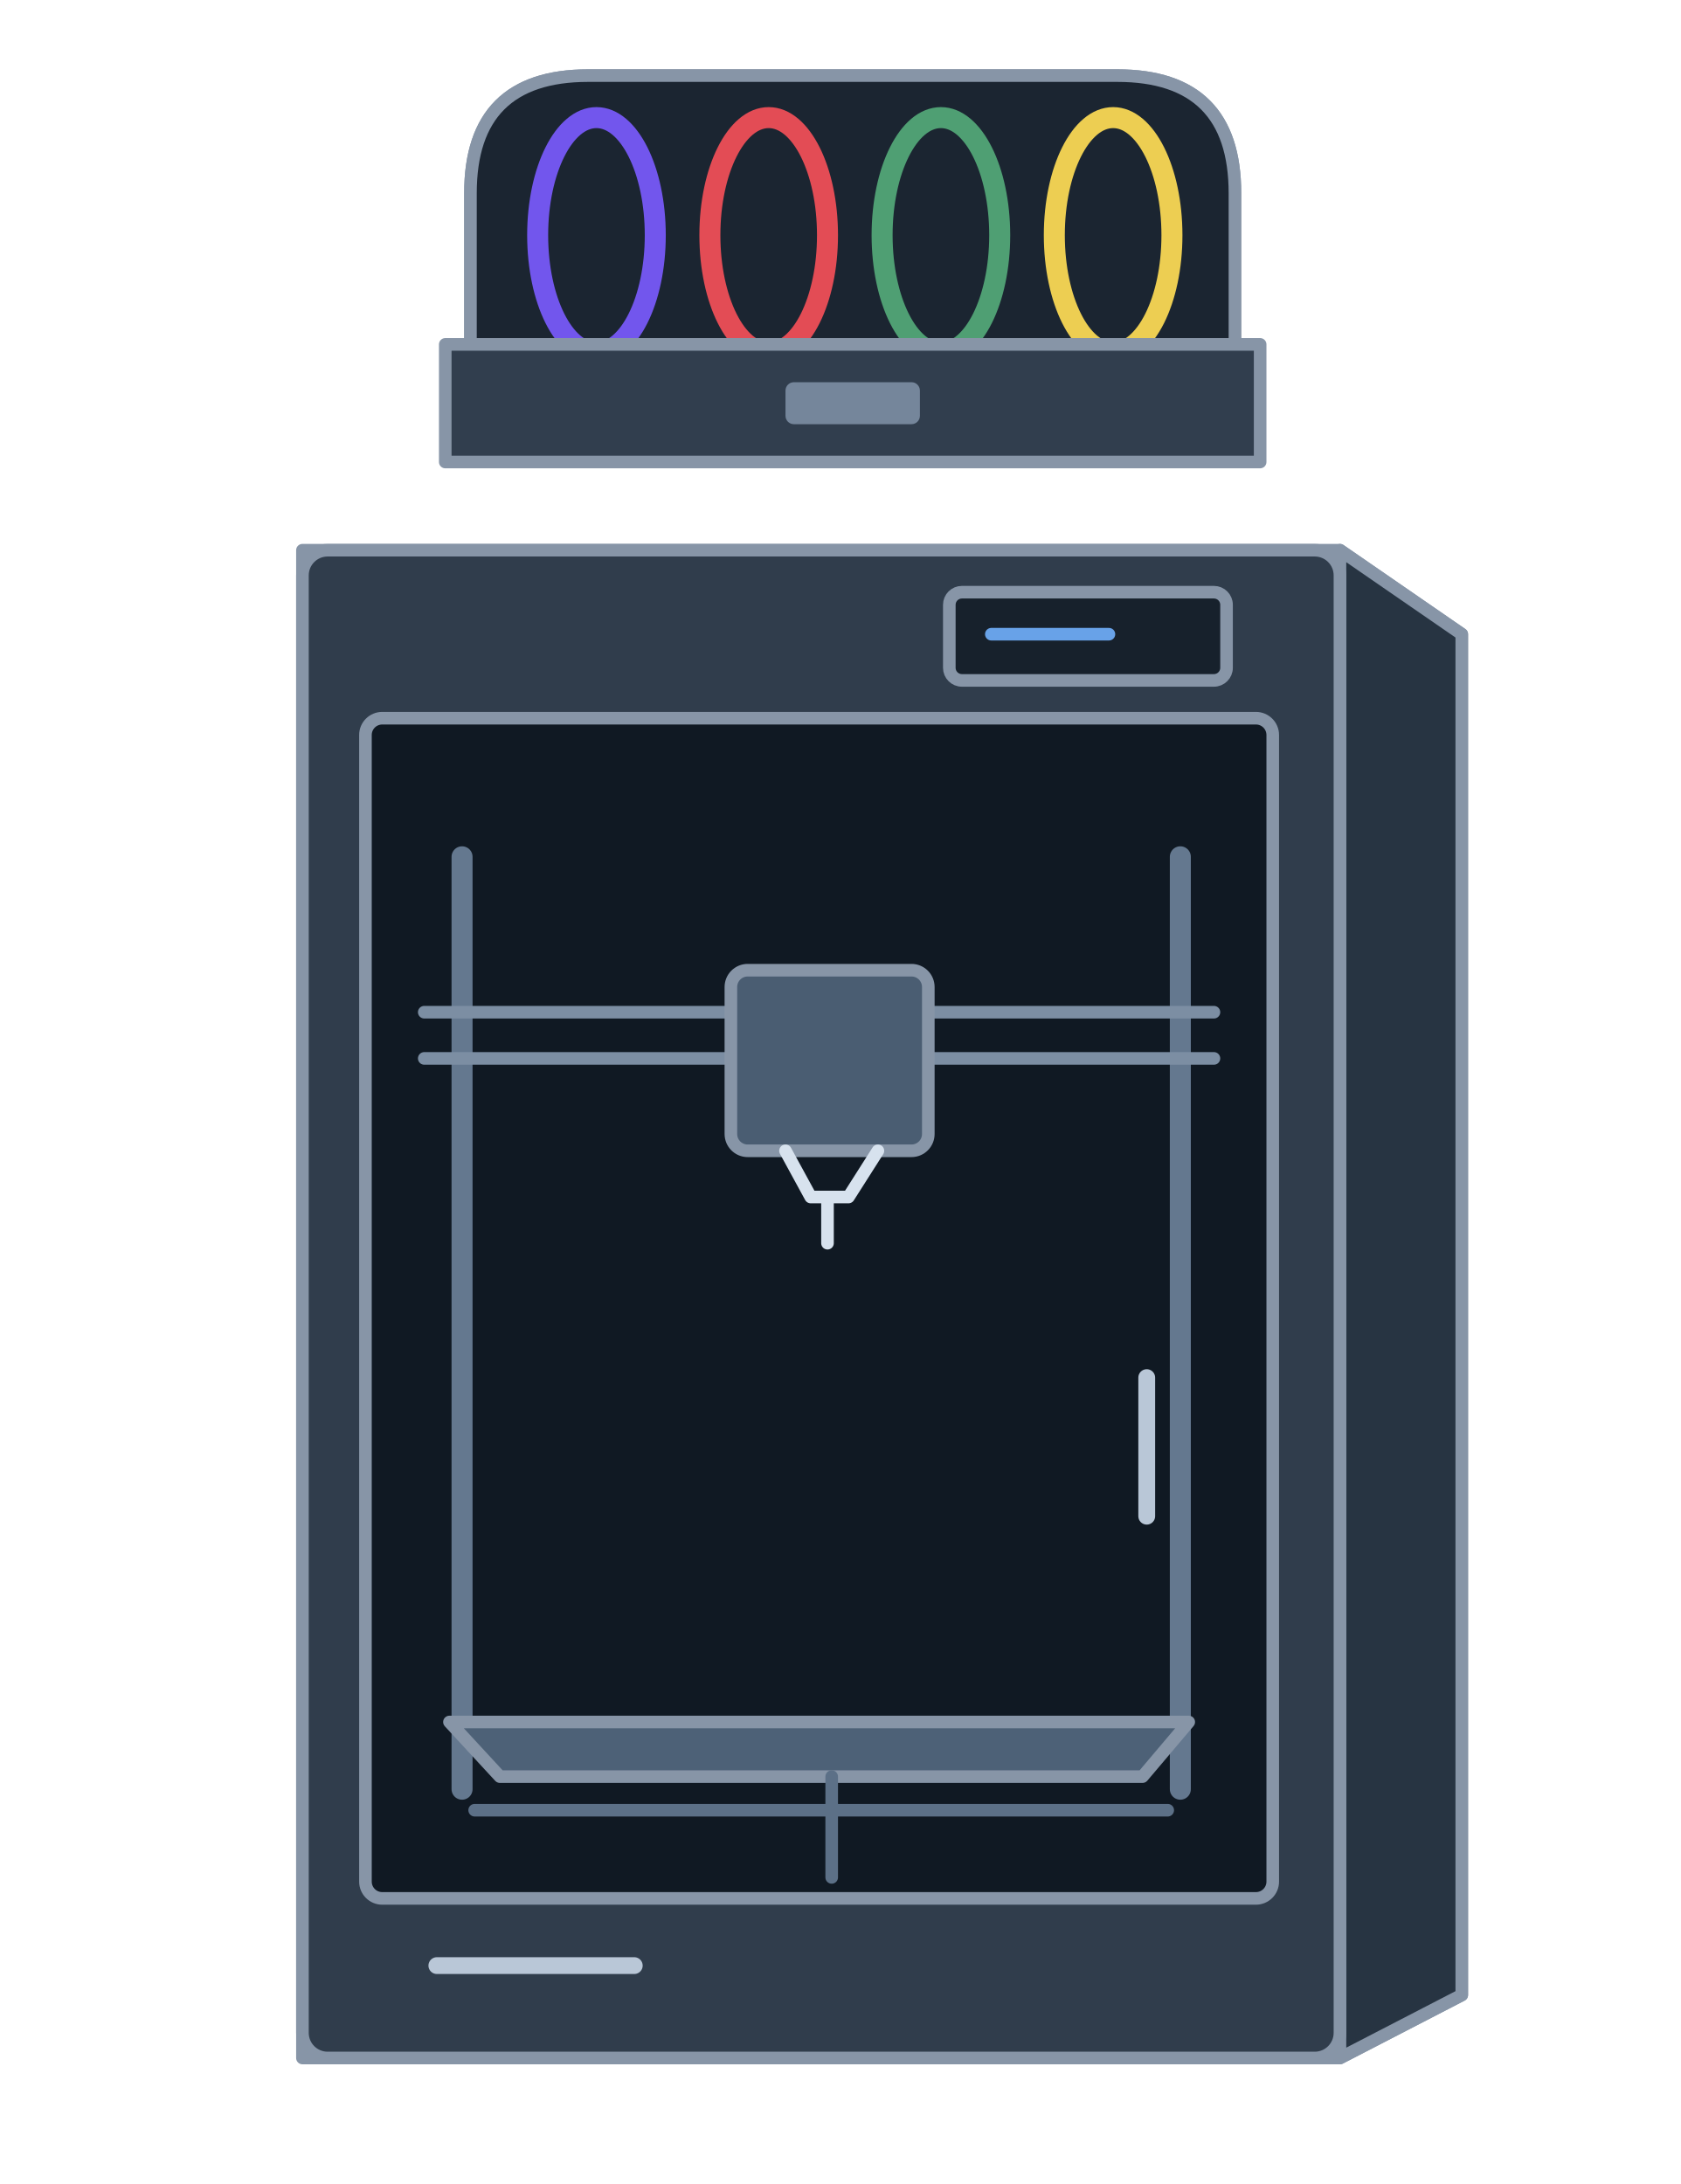
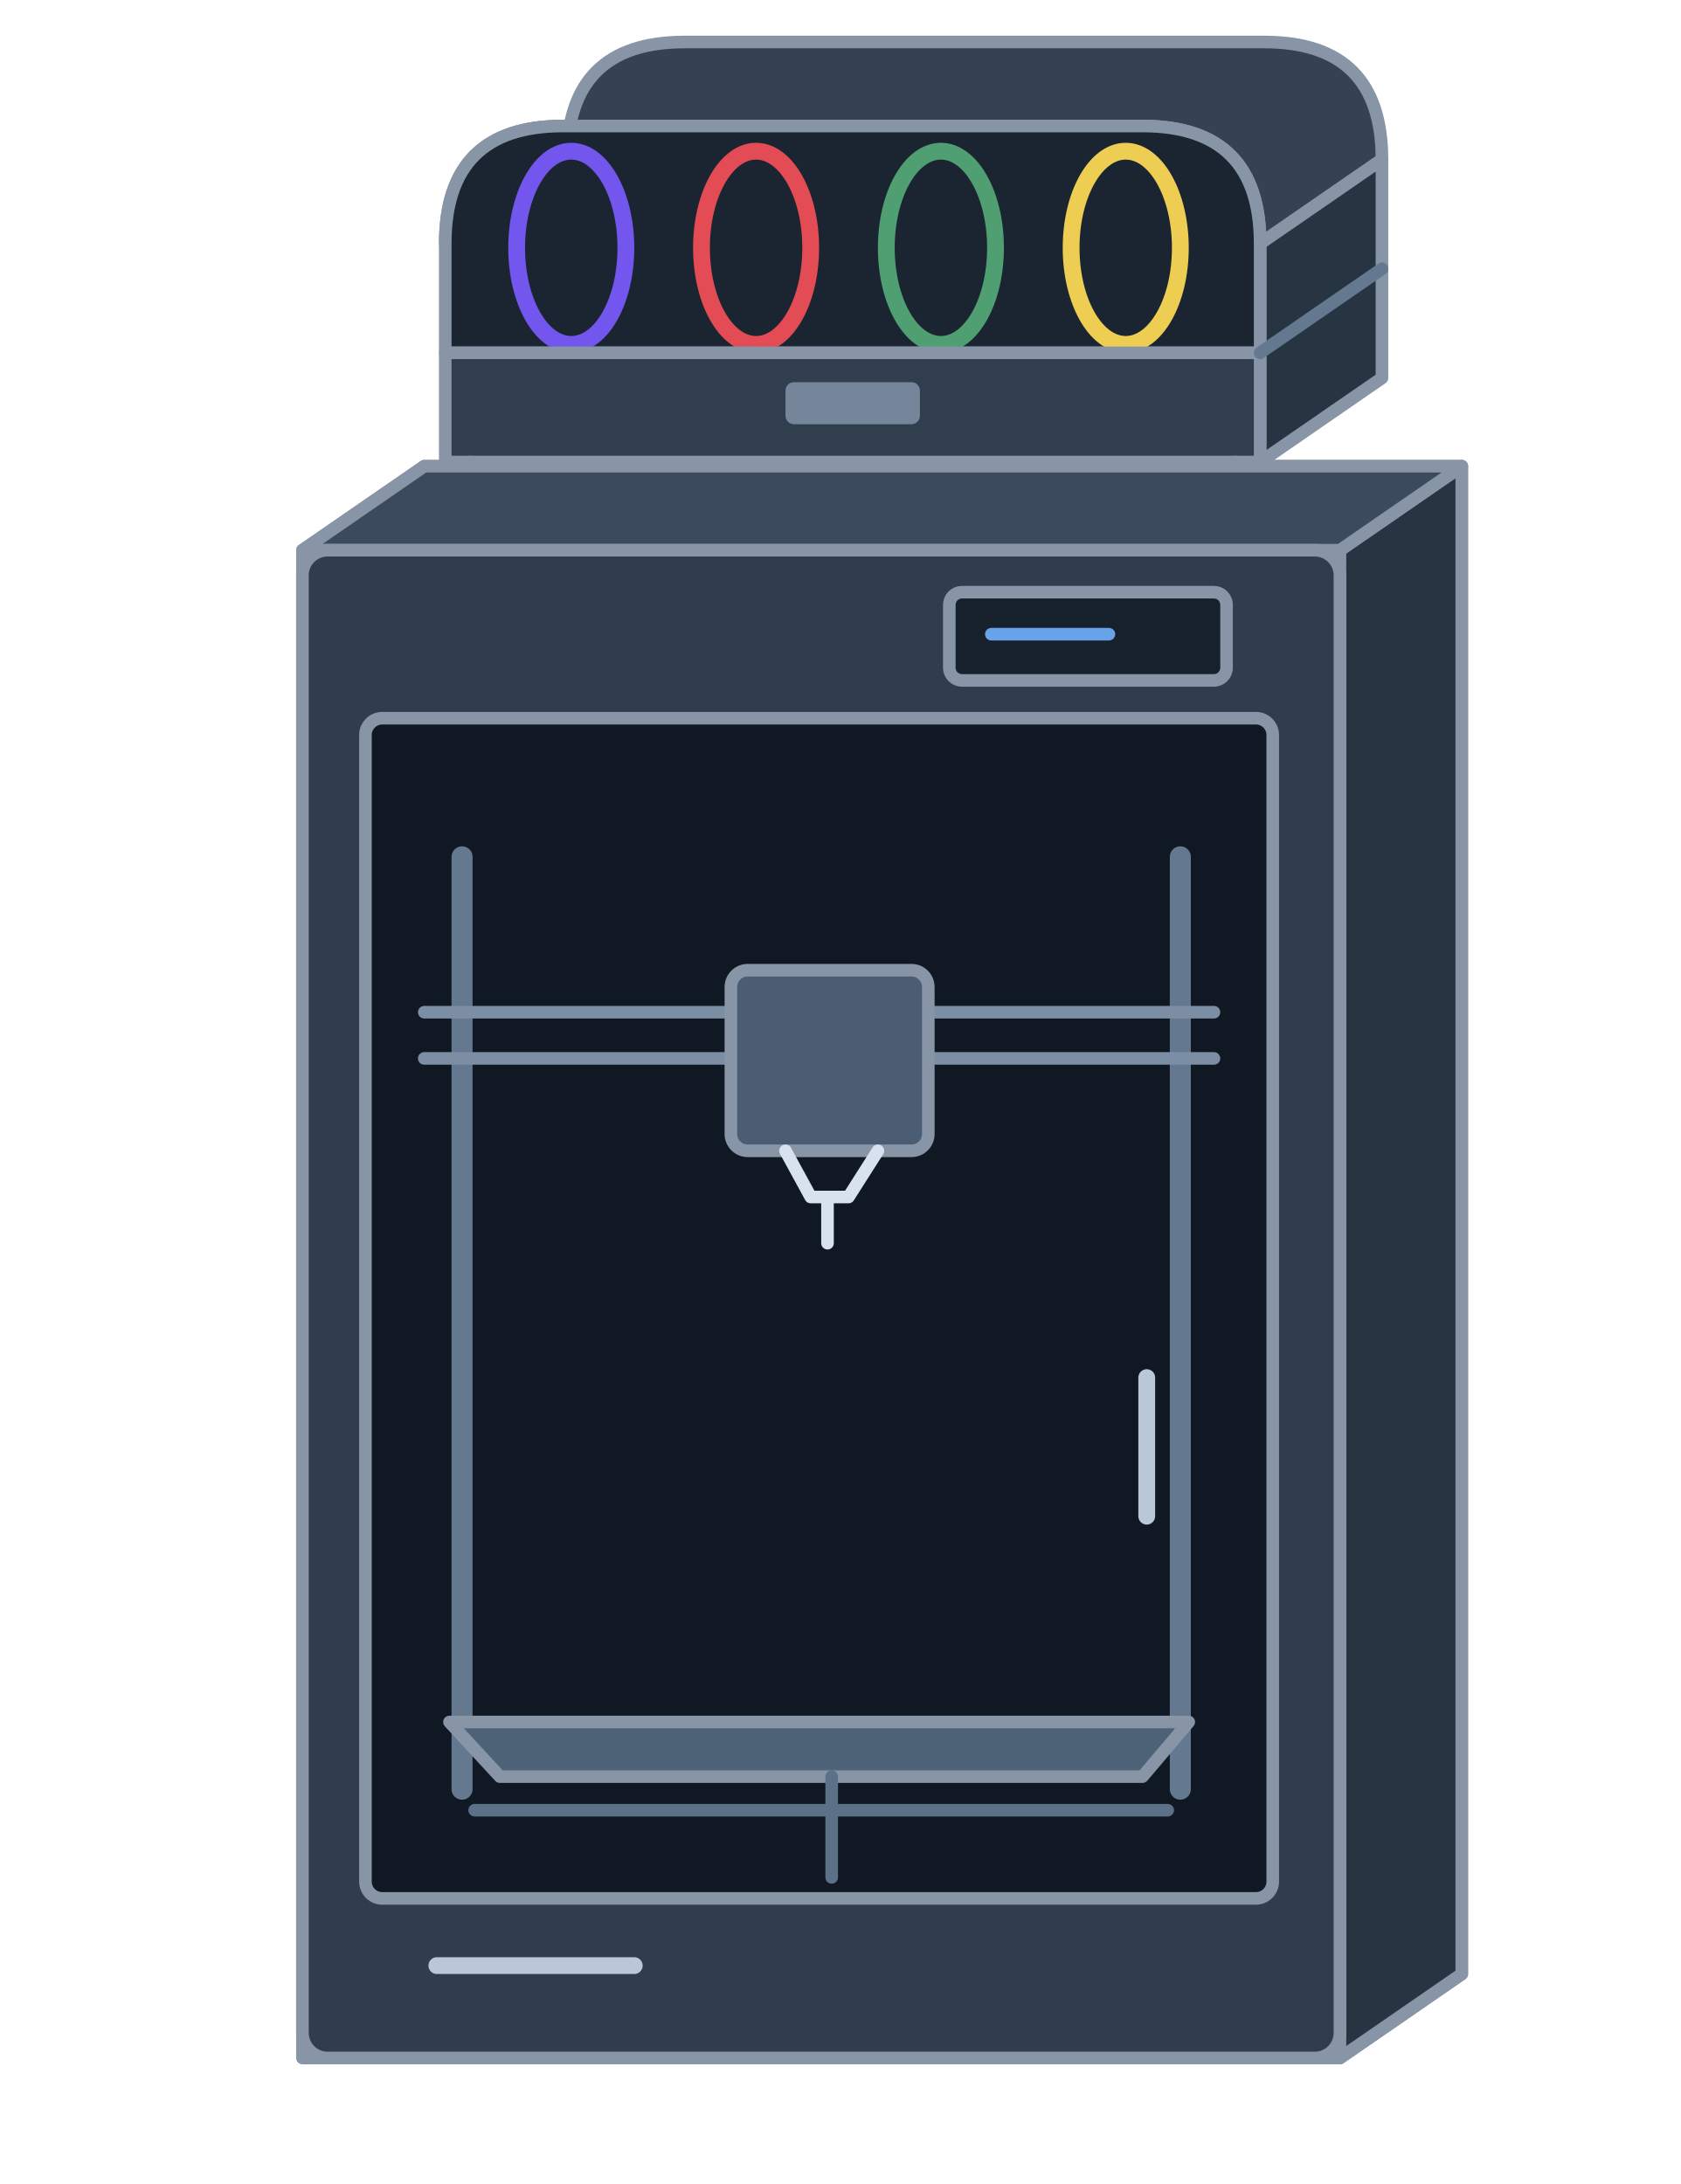
<svg xmlns="http://www.w3.org/2000/svg" width="400" height="520" viewBox="0 0 400 520" fill="none" stroke-linecap="round" stroke-linejoin="round">
  <g id="cfs" stroke="#8795a7" stroke-width="3">
-     <path d="M112 96V46Q112 18 140 18H266Q294 18 294 46V96" fill="#273241" />
-     <path d="M112 46Q112 18 140 18H266Q294 18 294 46V82H112Z" fill="#1b2531" />
-     <g stroke-width="5">
-       <ellipse cx="142" cy="56" rx="14" ry="28" stroke="#7256ed" />
-       <ellipse cx="183" cy="56" rx="14" ry="28" stroke="#e34c55" />
-       <ellipse cx="224" cy="56" rx="14" ry="28" stroke="#4f9f73" />
-       <ellipse cx="265" cy="56" rx="14" ry="28" stroke="#edce52" />
+     <path d="M106 58Q106 30 134 30H272Q300 30 300 58L329 38Q329 10 301 10H163Q135 10 135 38Z" fill="#344252" />
+     <path d="M300 58 329 38V90L300 110Z" fill="#273442" />
+     <path d="M106 58Q106 30 134 30H272Q300 30 300 58V84H106Z" fill="#1b2531" />
+     <g stroke-width="4">
+       <ellipse cx="136" cy="59" rx="13" ry="23" stroke="#7256ed" />
+       <ellipse cx="180" cy="59" rx="13" ry="23" stroke="#e34c55" />
+       <ellipse cx="224" cy="59" rx="13" ry="23" stroke="#4f9f73" />
+       <ellipse cx="268" cy="59" rx="13" ry="23" stroke="#edce52" />
    </g>
-     <path d="M106 82H300V110H106Z" fill="#313e4e" />
+     <path d="M106 84H300V110H106Z" fill="#313e4e" />
+     <path d="M300 84 329 64" stroke="#64788f" />
    <rect x="187" y="91" width="32" height="10" rx="2" fill="#75869b" stroke="none" />
+     <path d="M112 110V126H294V110" fill="#202d3b" />
  </g>
  <g stroke="#8795a7" stroke-width="3">
-     <path d="M72 131 319 131 348 151V475L319 490H72Z" fill="#1a2430" />
-     <path d="M319 131V490L348 475V151Z" fill="#273442" />
+     <path d="M72 131 101 111H348V470L319 490H72Z" fill="#1a2430" />
+     <path d="M319 131 348 111V470L319 490Z" fill="#273442" />
+     <path d="M72 131 101 111H348L319 131Z" fill="#3b4b5d" />
    <rect x="72" y="131" width="247" height="359" rx="6" fill="#303d4c" />
    <rect x="87" y="171" width="216" height="281" rx="4" fill="#101923" />
    <path d="M110 204V426M281 204V426" stroke="#64788f" stroke-width="5" />
    <path d="M101 241H289M101 252H289" stroke="#7c8ea3" />
    <rect x="174" y="231" width="47" height="43" rx="4" fill="#4a5d72" />
    <path d="M187 274 193 285H202L209 274M197 285V296" stroke="#d7e2ee" />
    <path d="M107 410H283L272 423H119Z" fill="#4d6177" />
    <path d="M113 431H278M198 423V447" stroke="#5c7087" />
    <rect x="226" y="141" width="66" height="21" rx="3" fill="#17212c" />
    <path d="M236 151H264" stroke="#68a2e8" />
    <path d="M104 468H151M273 328V361" stroke="#b9c7d7" stroke-width="4" />
  </g>
</svg>
